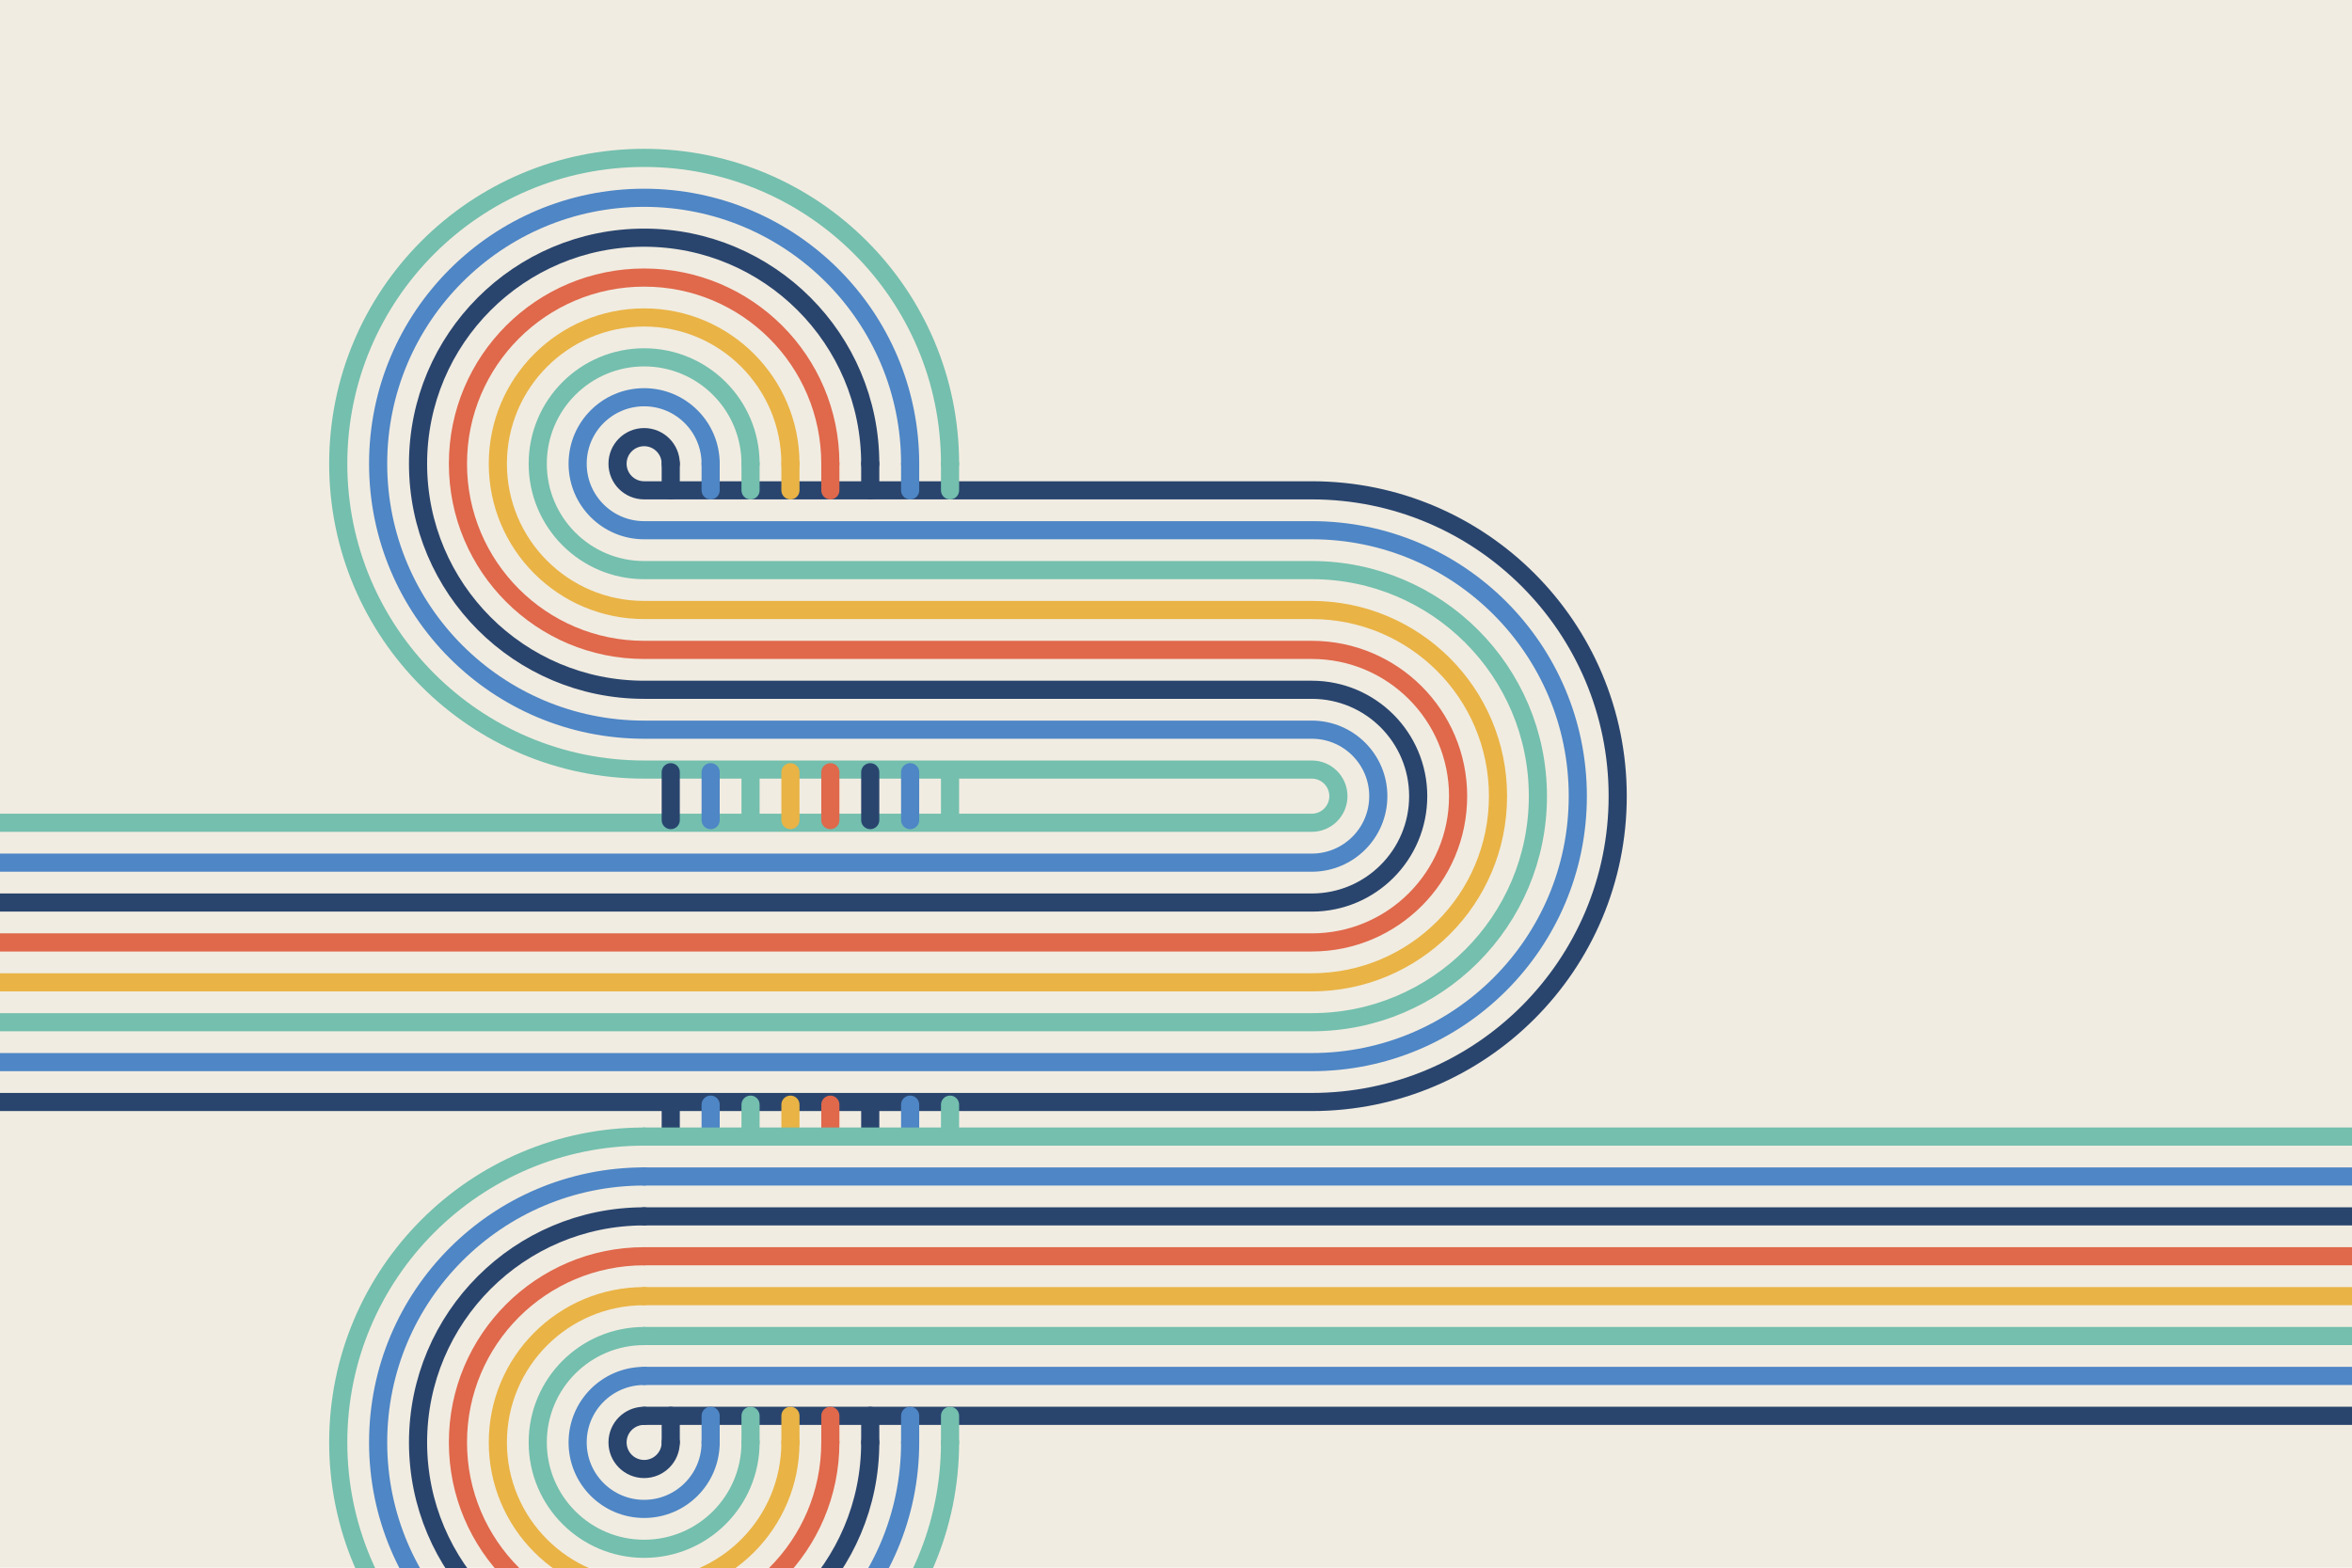
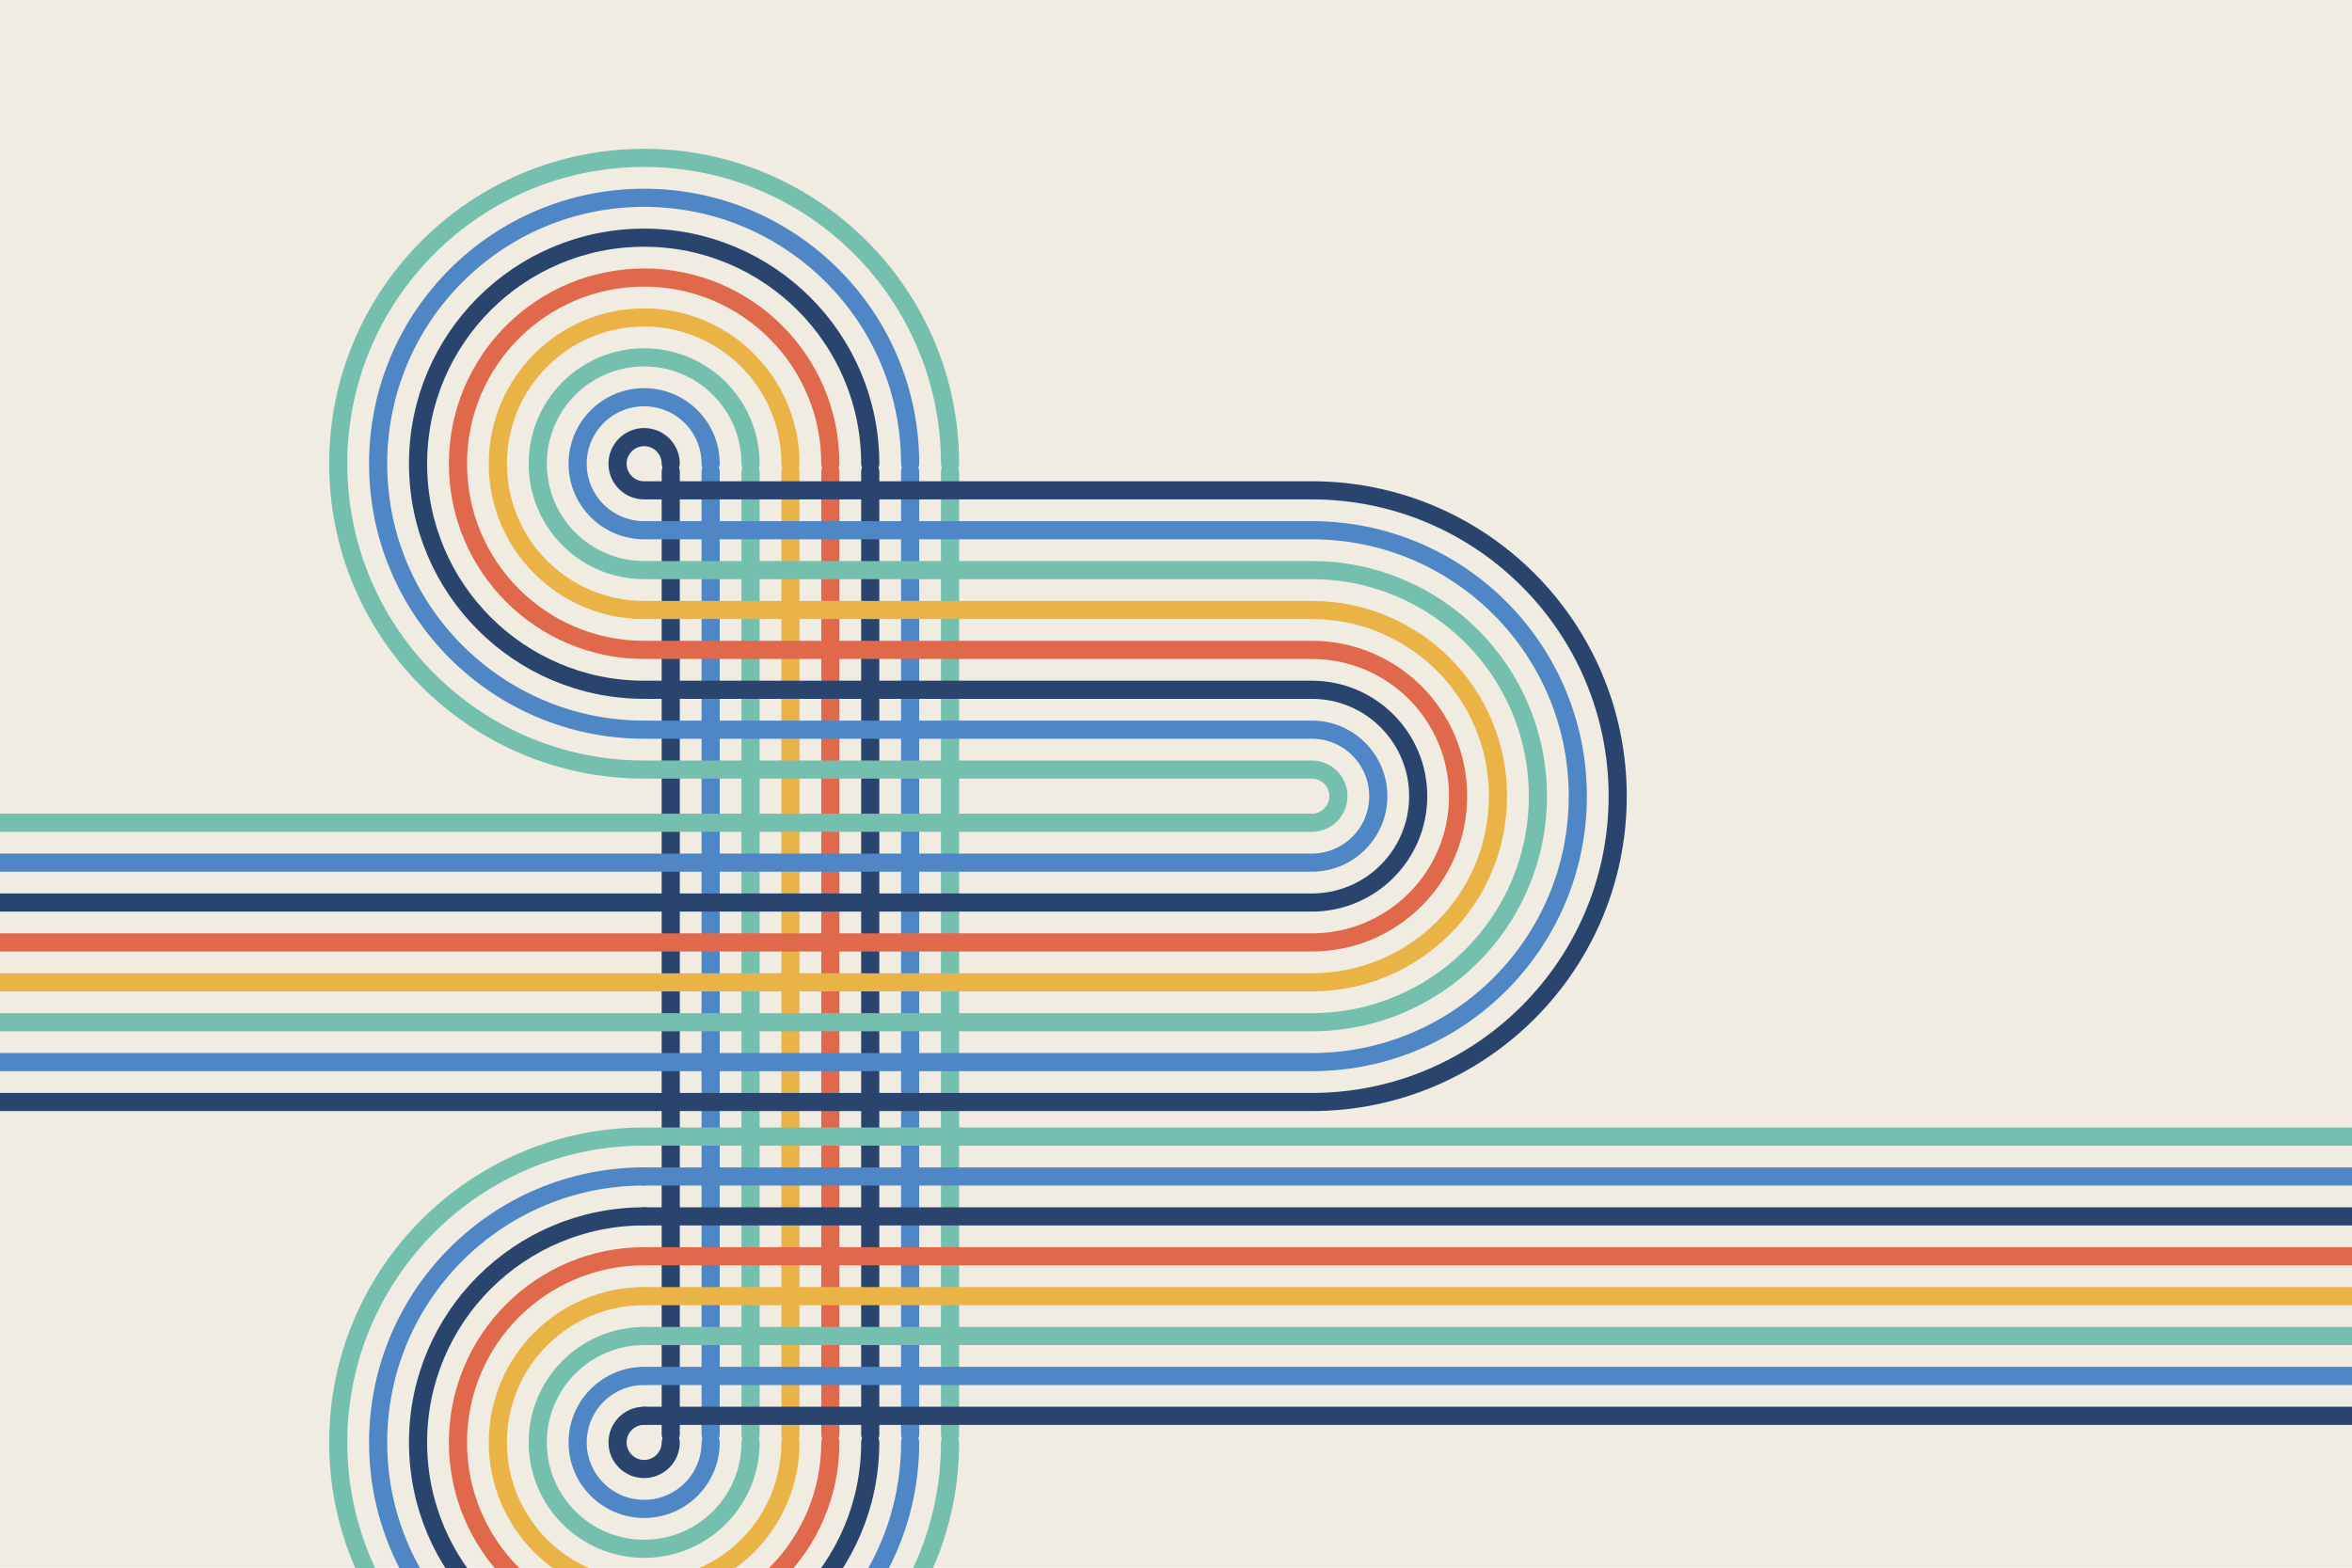
<svg xmlns="http://www.w3.org/2000/svg" viewBox="0 0 840 560" fill="none">
  <rect width="840" height="560" fill="#f1ece1" />
  <g transform="translate(60 -50) scale(0.95)">
+     <path fill="none" stroke="#29456e" stroke-width="6.82" stroke-linecap="round" d="M 189 230 V 592" />
+     <path fill="none" stroke="#4e86c6" stroke-width="6.82" stroke-linecap="round" d="M 204 230 V 592" />
+     <path fill="none" stroke="#74bfae" stroke-width="6.82" stroke-linecap="round" d="M 219 230 V 592" />
+     <path fill="none" stroke="#e9b345" stroke-width="6.82" stroke-linecap="round" d="M 234 230 V 592" />
+     <path fill="none" stroke="#e0684b" stroke-width="6.82" stroke-linecap="round" d="M 249 230 V 592" />
+     <path fill="none" stroke="#29456e" stroke-width="6.82" stroke-linecap="round" d="M 264 230 V 592" />
+     <path fill="none" stroke="#4e86c6" stroke-width="6.82" stroke-linecap="round" d="M 279 230 V 592" />
+     <path fill="none" stroke="#74bfae" stroke-width="6.82" stroke-linecap="round" d="M 294 230 V 592" />
    <path fill="none" stroke="#29456e" stroke-width="6.82" stroke-linecap="round" stroke-linejoin="round" d="M 189.000 227 A 10.000 10.000 0 1 0 179 237.000 H 430 A 115.000 115.000 0 0 1 430 467.000 H -160" />
-     <path fill="none" stroke="#29456e" stroke-width="6.82" stroke-linecap="round" d="M 189.000 227 V 237" />
    <path fill="none" stroke="#4e86c6" stroke-width="6.82" stroke-linecap="round" stroke-linejoin="round" d="M 204.000 227 A 25.000 25.000 0 1 0 179 252.000 H 430 A 100.000 100.000 0 0 1 430 452.000 H -160" />
-     <path fill="none" stroke="#4e86c6" stroke-width="6.82" stroke-linecap="round" d="M 204.000 227 V 237" />
    <path fill="none" stroke="#74bfae" stroke-width="6.82" stroke-linecap="round" stroke-linejoin="round" d="M 219.000 227 A 40.000 40.000 0 1 0 179 267.000 H 430 A 85.000 85.000 0 0 1 430 437.000 H -160" />
-     <path fill="none" stroke="#74bfae" stroke-width="6.82" stroke-linecap="round" d="M 219.000 227 V 237" />
    <path fill="none" stroke="#e9b345" stroke-width="6.82" stroke-linecap="round" stroke-linejoin="round" d="M 234.000 227 A 55.000 55.000 0 1 0 179 282.000 H 430 A 70.000 70.000 0 0 1 430 422.000 H -160" />
-     <path fill="none" stroke="#e9b345" stroke-width="6.82" stroke-linecap="round" d="M 234.000 227 V 237" />
    <path fill="none" stroke="#e0684b" stroke-width="6.82" stroke-linecap="round" stroke-linejoin="round" d="M 249.000 227 A 70.000 70.000 0 1 0 179 297.000 H 430 A 55.000 55.000 0 0 1 430 407.000 H -160" />
-     <path fill="none" stroke="#e0684b" stroke-width="6.82" stroke-linecap="round" d="M 249.000 227 V 237" />
    <path fill="none" stroke="#29456e" stroke-width="6.82" stroke-linecap="round" stroke-linejoin="round" d="M 264.000 227 A 85.000 85.000 0 1 0 179 312.000 H 430 A 40.000 40.000 0 0 1 430 392.000 H -160" />
-     <path fill="none" stroke="#29456e" stroke-width="6.82" stroke-linecap="round" d="M 264.000 227 V 237" />
    <path fill="none" stroke="#4e86c6" stroke-width="6.82" stroke-linecap="round" stroke-linejoin="round" d="M 279.000 227 A 100.000 100.000 0 1 0 179 327.000 H 430 A 25.000 25.000 0 0 1 430 377.000 H -160" />
-     <path fill="none" stroke="#4e86c6" stroke-width="6.82" stroke-linecap="round" d="M 279.000 227 V 237" />
    <path fill="none" stroke="#74bfae" stroke-width="6.82" stroke-linecap="round" stroke-linejoin="round" d="M 294.000 227 A 115.000 115.000 0 1 0 179 342.000 H 430 A 10.000 10.000 0 0 1 430 362.000 H -160" />
-     <path fill="none" stroke="#74bfae" stroke-width="6.82" stroke-linecap="round" d="M 294.000 227 V 237" />
-     <path fill="none" stroke="#29456e" stroke-width="6.82" stroke-linecap="round" d="M 189.000 343 V 361" />
-     <path fill="none" stroke="#4e86c6" stroke-width="6.82" stroke-linecap="round" d="M 204.000 343 V 361" />
-     <path fill="none" stroke="#74bfae" stroke-width="6.82" stroke-linecap="round" d="M 219.000 343 V 361" />
-     <path fill="none" stroke="#e9b345" stroke-width="6.82" stroke-linecap="round" d="M 234.000 343 V 361" />
-     <path fill="none" stroke="#e0684b" stroke-width="6.82" stroke-linecap="round" d="M 249.000 343 V 361" />
-     <path fill="none" stroke="#29456e" stroke-width="6.82" stroke-linecap="round" d="M 264.000 343 V 361" />
-     <path fill="none" stroke="#4e86c6" stroke-width="6.82" stroke-linecap="round" d="M 279.000 343 V 361" />
-     <path fill="none" stroke="#74bfae" stroke-width="6.82" stroke-linecap="round" d="M 294.000 343 V 361" />
-     <path fill="none" stroke="#29456e" stroke-width="6.82" stroke-linecap="round" d="M 189.000 468 V 479" />
-     <path fill="none" stroke="#4e86c6" stroke-width="6.82" stroke-linecap="round" d="M 204.000 468 V 479" />
-     <path fill="none" stroke="#74bfae" stroke-width="6.82" stroke-linecap="round" d="M 219.000 468 V 479" />
-     <path fill="none" stroke="#e9b345" stroke-width="6.82" stroke-linecap="round" d="M 234.000 468 V 479" />
-     <path fill="none" stroke="#e0684b" stroke-width="6.82" stroke-linecap="round" d="M 249.000 468 V 479" />
-     <path fill="none" stroke="#29456e" stroke-width="6.82" stroke-linecap="round" d="M 264.000 468 V 479" />
-     <path fill="none" stroke="#4e86c6" stroke-width="6.82" stroke-linecap="round" d="M 279.000 468 V 479" />
-     <path fill="none" stroke="#74bfae" stroke-width="6.82" stroke-linecap="round" d="M 294.000 468 V 479" />
    <path fill="none" stroke="#29456e" stroke-width="6.82" stroke-linecap="round" stroke-linejoin="round" d="M 179 585.000 H 1000" />
    <path fill="none" stroke="#29456e" stroke-width="6.82" stroke-linecap="round" stroke-linejoin="round" d="M 179 585.000 A 10.000 10.000 0 1 0 189.000 595" />
-     <path fill="none" stroke="#29456e" stroke-width="6.82" stroke-linecap="round" d="M 189.000 595 V 585" />
    <path fill="none" stroke="#4e86c6" stroke-width="6.82" stroke-linecap="round" stroke-linejoin="round" d="M 179 570.000 H 1000" />
    <path fill="none" stroke="#4e86c6" stroke-width="6.82" stroke-linecap="round" stroke-linejoin="round" d="M 179 570.000 A 25.000 25.000 0 1 0 204.000 595" />
-     <path fill="none" stroke="#4e86c6" stroke-width="6.82" stroke-linecap="round" d="M 204.000 595 V 585" />
    <path fill="none" stroke="#74bfae" stroke-width="6.82" stroke-linecap="round" stroke-linejoin="round" d="M 179 555.000 H 1000" />
    <path fill="none" stroke="#74bfae" stroke-width="6.82" stroke-linecap="round" stroke-linejoin="round" d="M 179 555.000 A 40.000 40.000 0 1 0 219.000 595" />
-     <path fill="none" stroke="#74bfae" stroke-width="6.82" stroke-linecap="round" d="M 219.000 595 V 585" />
    <path fill="none" stroke="#e9b345" stroke-width="6.82" stroke-linecap="round" stroke-linejoin="round" d="M 179 540.000 H 1000" />
    <path fill="none" stroke="#e9b345" stroke-width="6.82" stroke-linecap="round" stroke-linejoin="round" d="M 179 540.000 A 55.000 55.000 0 1 0 234.000 595" />
-     <path fill="none" stroke="#e9b345" stroke-width="6.82" stroke-linecap="round" d="M 234.000 595 V 585" />
    <path fill="none" stroke="#e0684b" stroke-width="6.82" stroke-linecap="round" stroke-linejoin="round" d="M 179 525.000 H 1000" />
    <path fill="none" stroke="#e0684b" stroke-width="6.82" stroke-linecap="round" stroke-linejoin="round" d="M 179 525.000 A 70.000 70.000 0 1 0 249.000 595" />
-     <path fill="none" stroke="#e0684b" stroke-width="6.82" stroke-linecap="round" d="M 249.000 595 V 585" />
    <path fill="none" stroke="#29456e" stroke-width="6.82" stroke-linecap="round" stroke-linejoin="round" d="M 179 510.000 H 1000" />
    <path fill="none" stroke="#29456e" stroke-width="6.82" stroke-linecap="round" stroke-linejoin="round" d="M 179 510.000 A 85.000 85.000 0 1 0 264.000 595" />
-     <path fill="none" stroke="#29456e" stroke-width="6.82" stroke-linecap="round" d="M 264.000 595 V 585" />
    <path fill="none" stroke="#4e86c6" stroke-width="6.82" stroke-linecap="round" stroke-linejoin="round" d="M 179 495.000 H 1000" />
    <path fill="none" stroke="#4e86c6" stroke-width="6.82" stroke-linecap="round" stroke-linejoin="round" d="M 179 495.000 A 100.000 100.000 0 1 0 279.000 595" />
-     <path fill="none" stroke="#4e86c6" stroke-width="6.82" stroke-linecap="round" d="M 279.000 595 V 585" />
    <path fill="none" stroke="#74bfae" stroke-width="6.82" stroke-linecap="round" stroke-linejoin="round" d="M 179 480.000 H 1000" />
    <path fill="none" stroke="#74bfae" stroke-width="6.82" stroke-linecap="round" stroke-linejoin="round" d="M 179 480.000 A 115.000 115.000 0 1 0 294.000 595" />
-     <path fill="none" stroke="#74bfae" stroke-width="6.82" stroke-linecap="round" d="M 294.000 595 V 585" />
  </g>
</svg>
